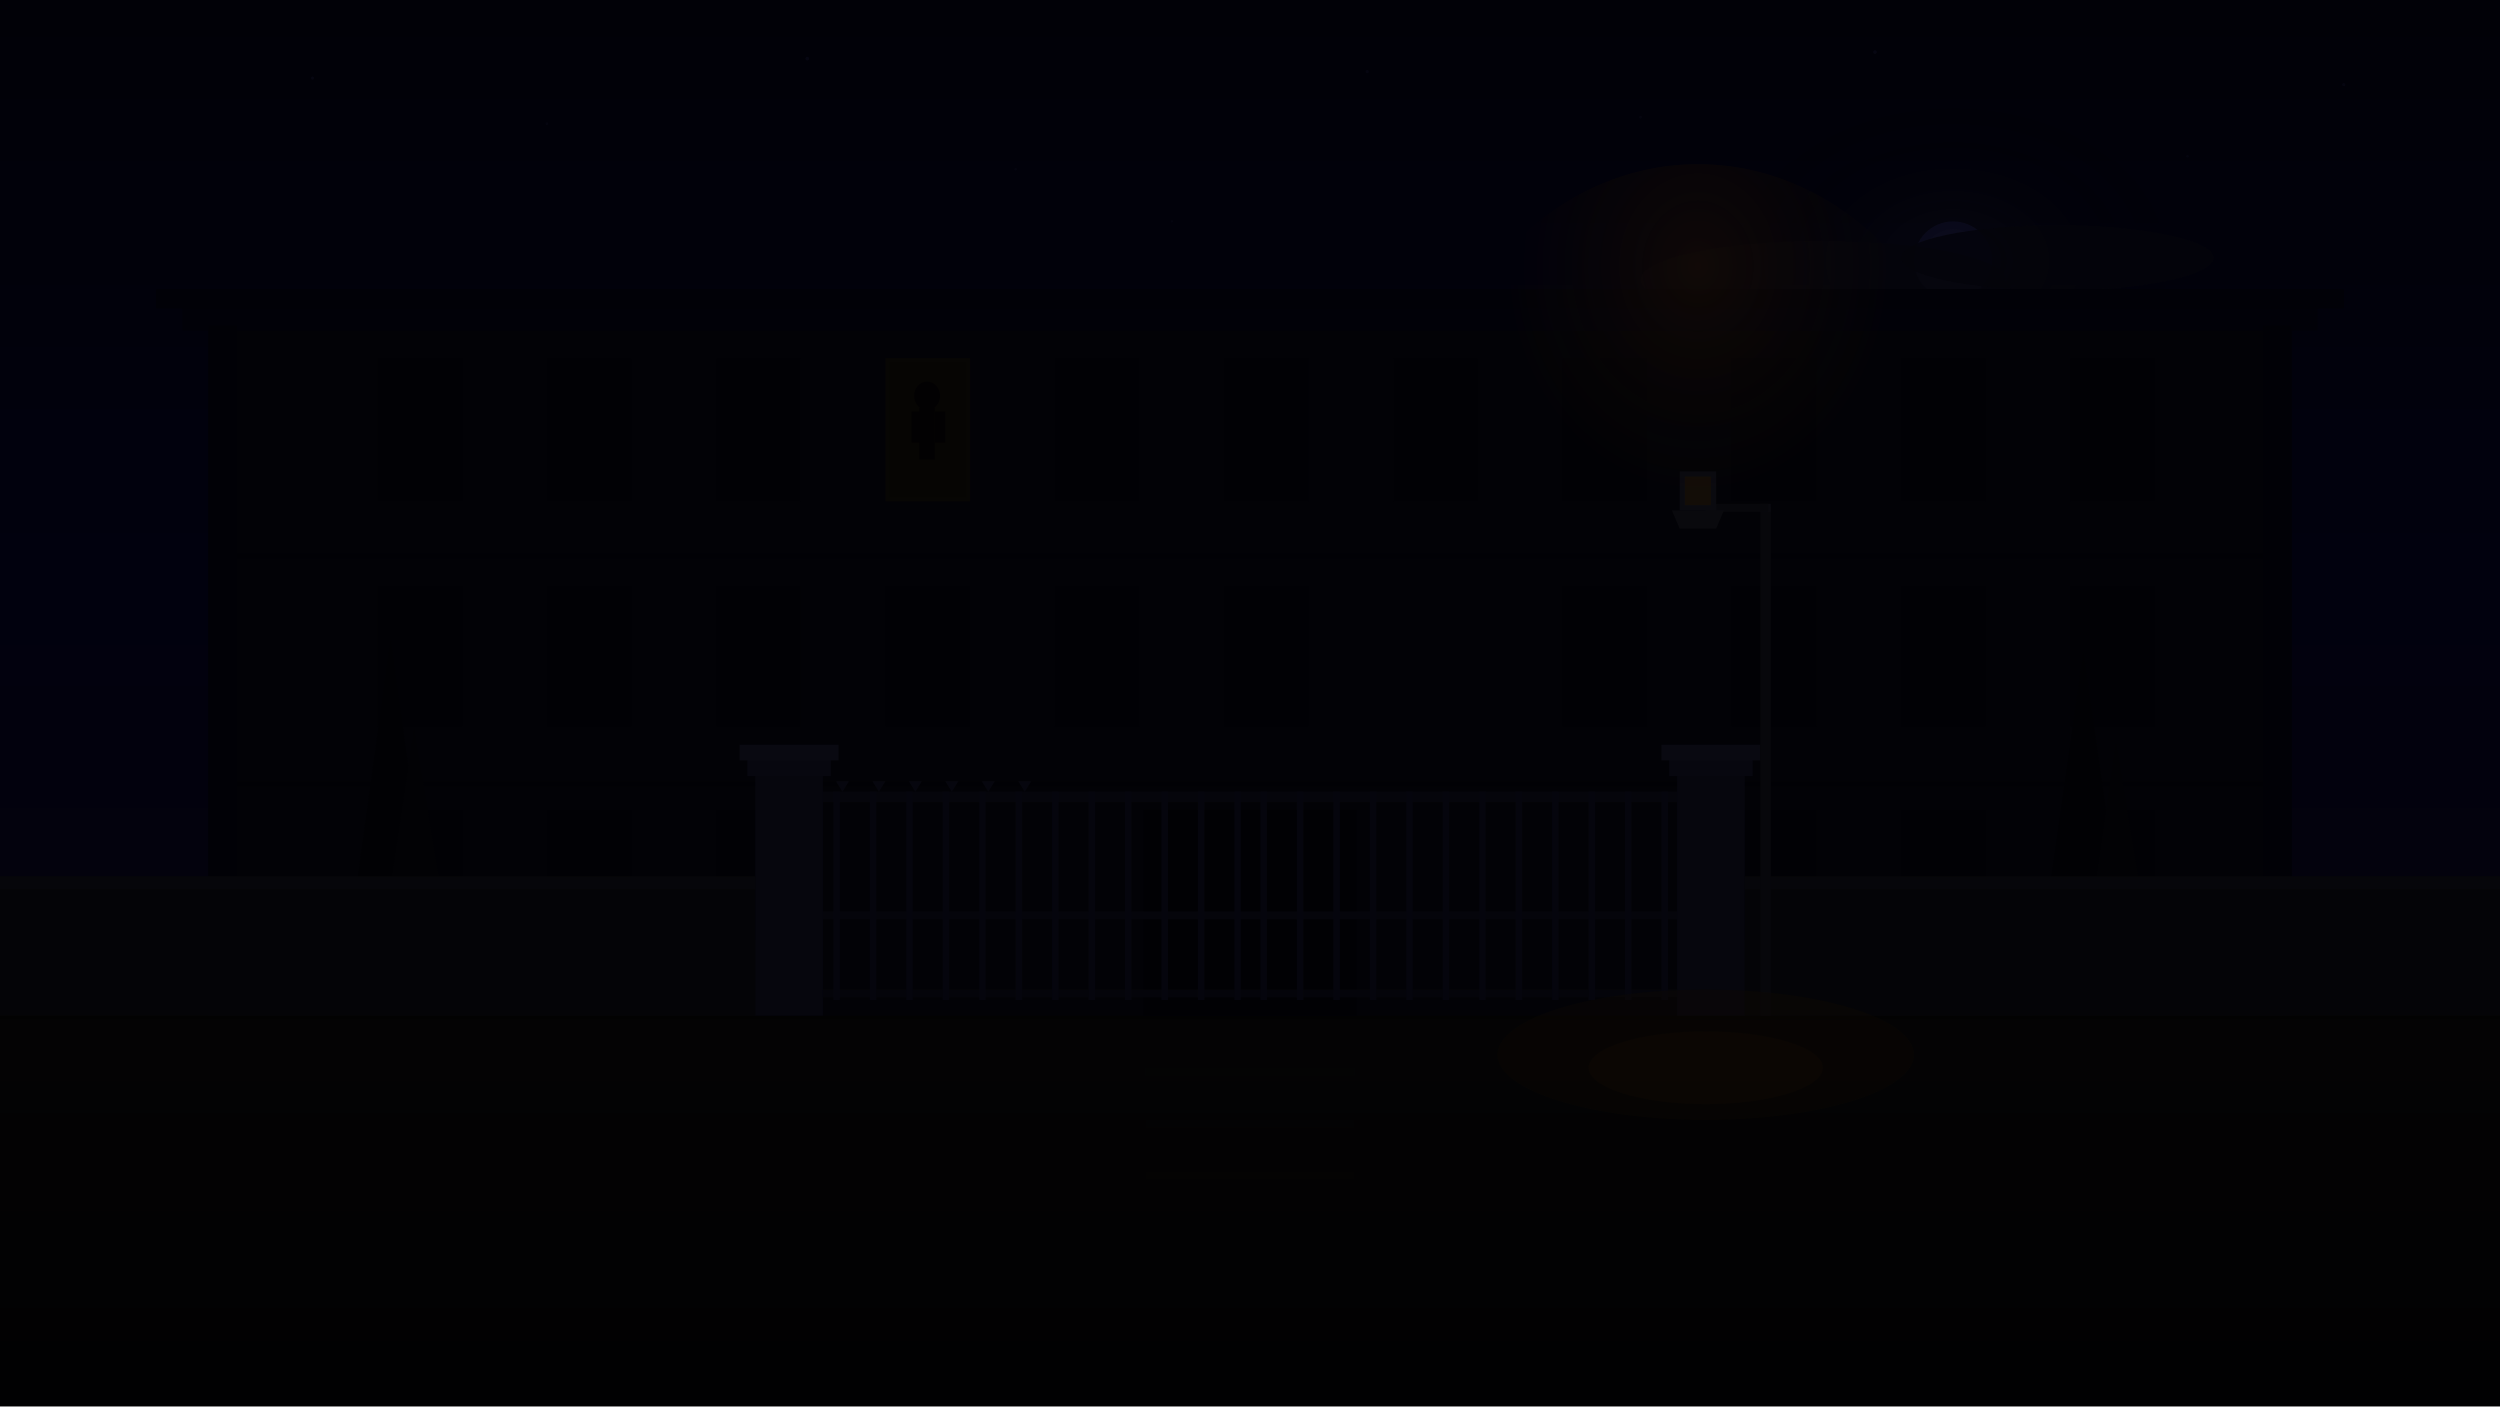
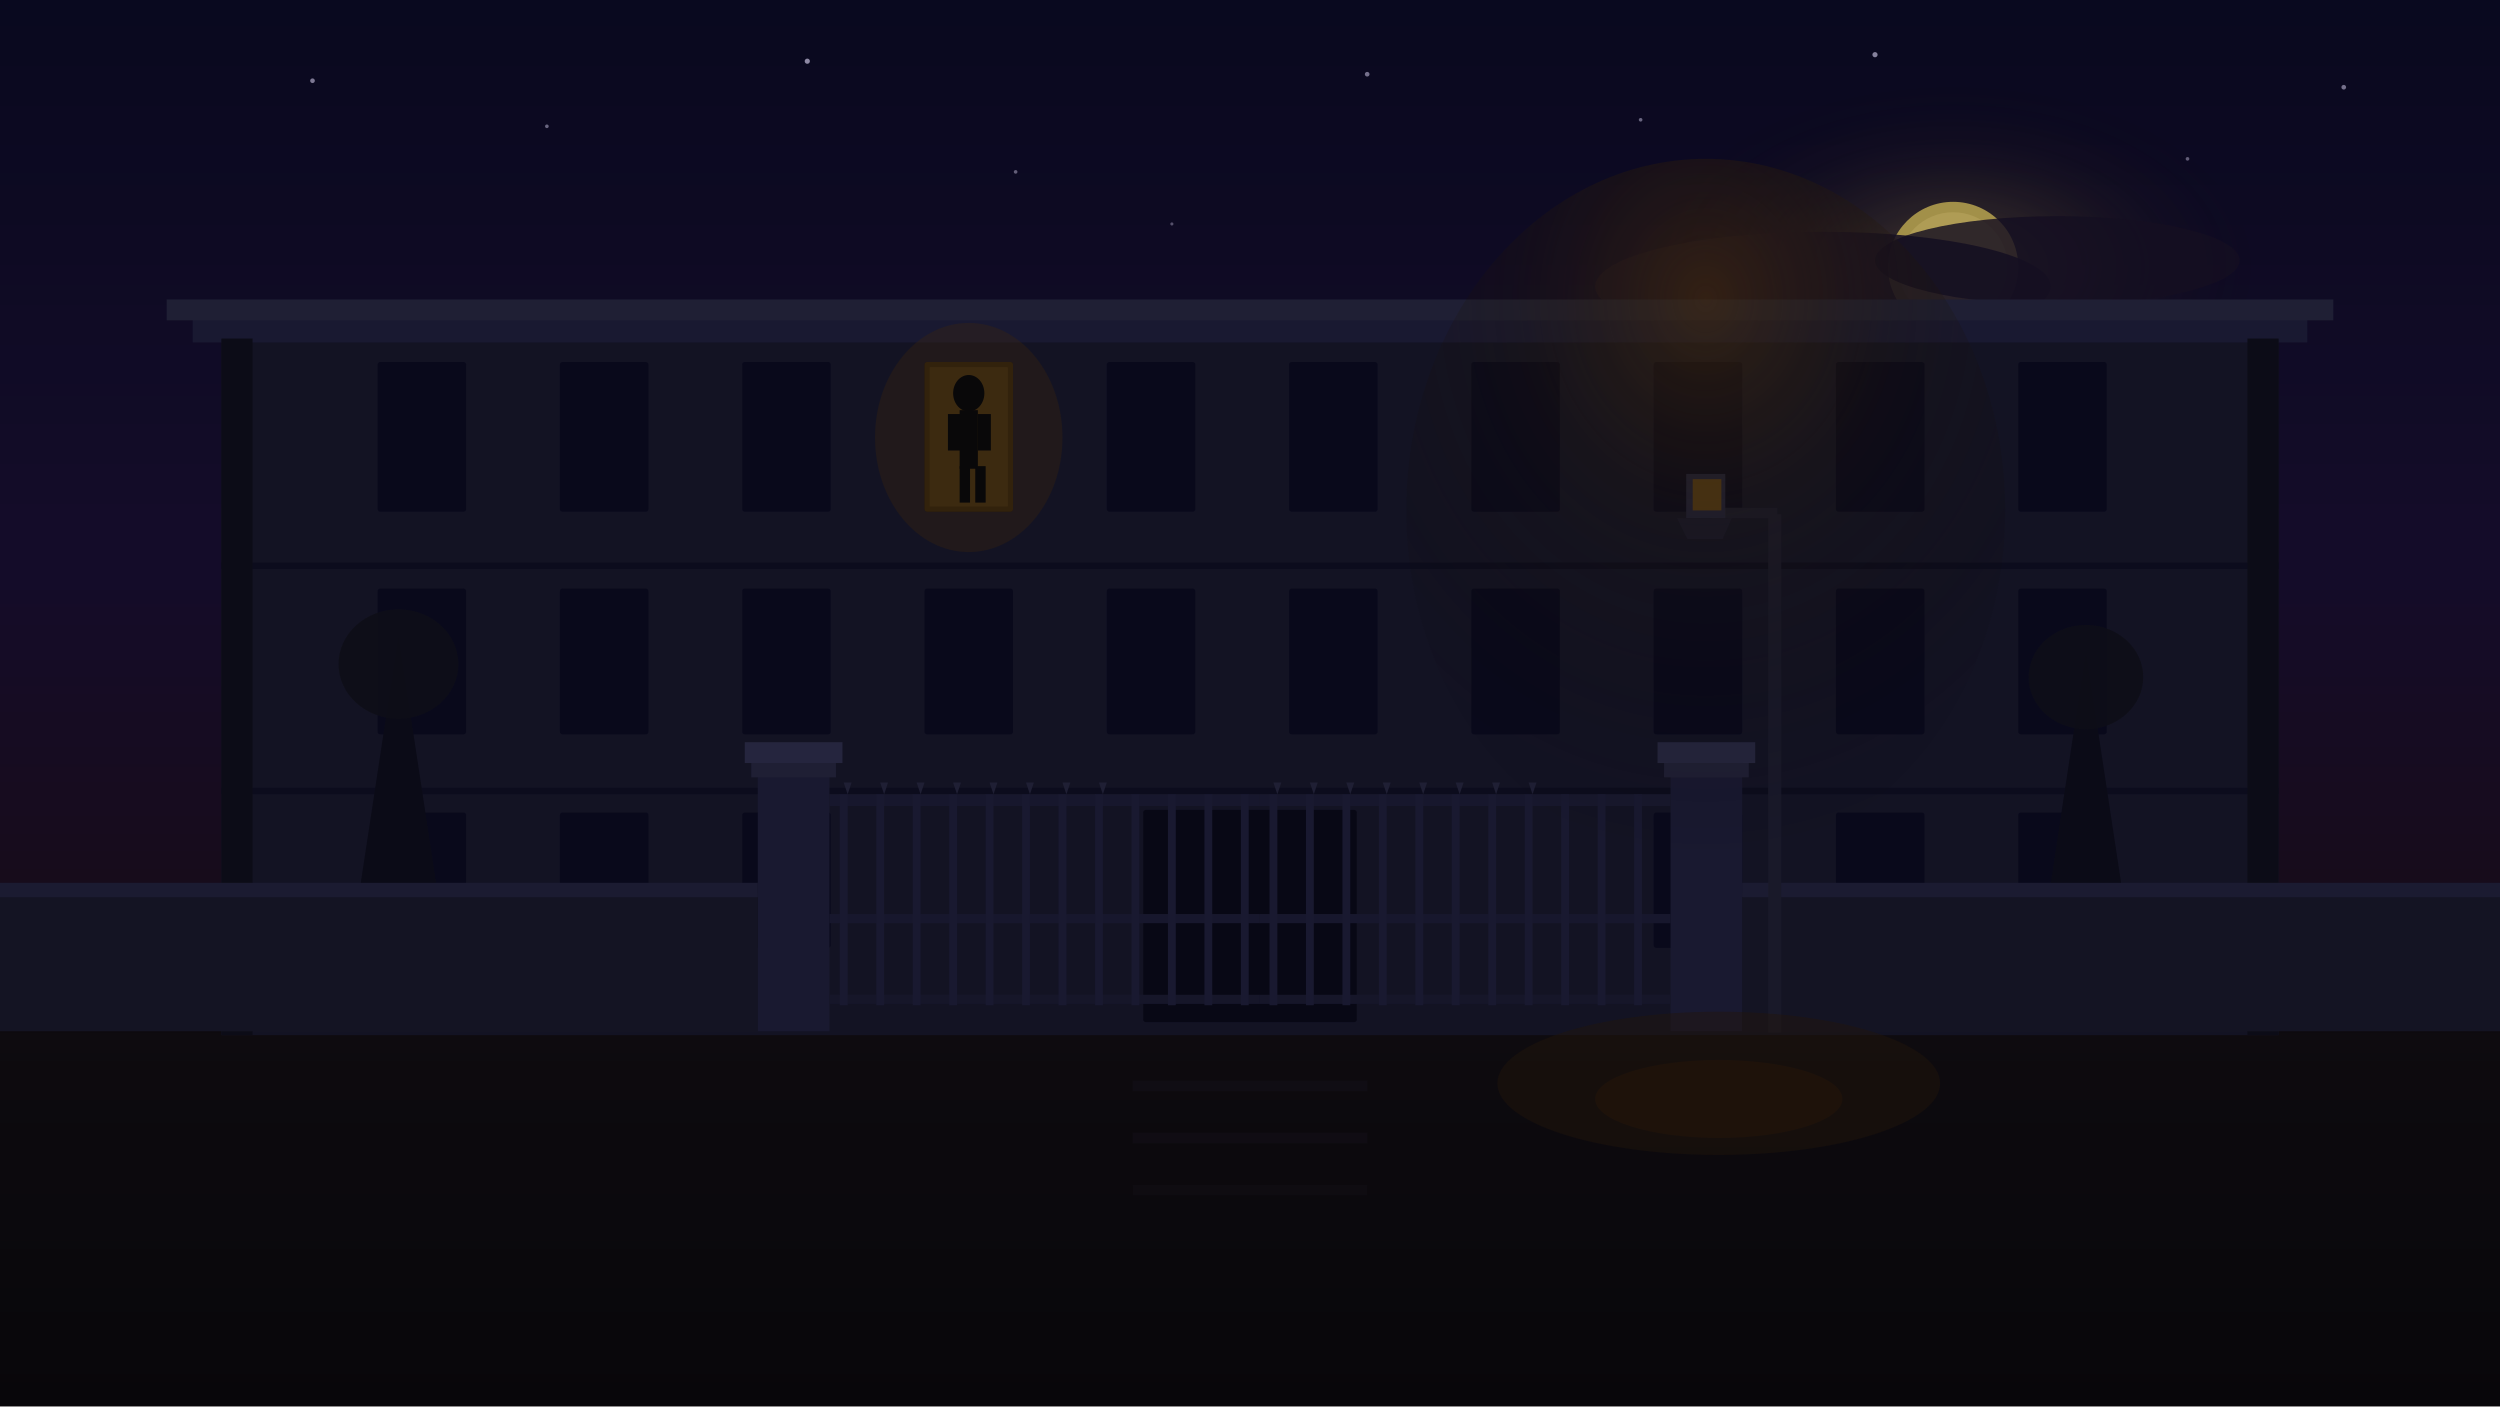
<svg xmlns="http://www.w3.org/2000/svg" viewBox="0 0 1920 1080">
  <defs>
    <linearGradient id="skyG" x1="0" y1="0" x2="0" y2="1">
-       <stop offset="0%" stop-color="#010109" />
-       <stop offset="40%" stop-color="#020212" />
-       <stop offset="75%" stop-color="#050310" />
-       <stop offset="100%" stop-color="#080408" />
+       <stop offset="0%" stop-color="#0c0b22" />
+       <stop offset="40%" stop-color="#1a1030" />
+       <stop offset="75%" stop-color="#200e14" />
+       <stop offset="100%" stop-color="#140c0c" />
    </linearGradient>
-     <radialGradient id="lampGlow" cx="50%" cy="15%" r="85%">
-       <stop offset="0%" stop-color="#1e1006" stop-opacity="0.7" />
-       <stop offset="40%" stop-color="#12090400" stop-opacity="0.25" />
+     <radialGradient id="lampGlow" cx="50%" cy="20%" r="80%">
+       <stop offset="0%" stop-color="#5a3808" stop-opacity="0.6" />
+       <stop offset="40%" stop-color="#2a1c04" stop-opacity="0.25" />
      <stop offset="100%" stop-color="transparent" />
    </radialGradient>
    <linearGradient id="groundG" x1="0" y1="0" x2="0" y2="1">
-       <stop offset="0%" stop-color="#050404" />
-       <stop offset="100%" stop-color="#020202" />
+       <stop offset="0%" stop-color="#120e0e" />
+       <stop offset="100%" stop-color="#0a0808" />
    </linearGradient>
-     <radialGradient id="moonG" cx="50%" cy="50%" r="50%">
-       <stop offset="0%" stop-color="#10101e" stop-opacity="0.45" />
+     <radialGradient id="moonHalo" cx="50%" cy="50%" r="50%">
+       <stop offset="0%" stop-color="#b8a050" stop-opacity="0.45" />
+       <stop offset="60%" stop-color="#604820" stop-opacity="0.12" />
      <stop offset="100%" stop-color="transparent" />
    </radialGradient>
  </defs>
  <rect width="1920" height="1080" fill="url(#skyG)" />
-   <circle cx="240" cy="60" r="1.2" fill="#0d0d1e" opacity="0.6" />
-   <circle cx="420" cy="95" r="1.0" fill="#0c0c1c" opacity="0.5" />
-   <circle cx="620" cy="45" r="1.4" fill="#0e0e20" opacity="0.6" />
-   <circle cx="780" cy="130" r="1.0" fill="#0c0c1e" opacity="0.4" />
-   <circle cx="1050" cy="55" r="1.2" fill="#0d0d1e" opacity="0.55" />
-   <circle cx="1260" cy="90" r="1.0" fill="#0c0c1c" opacity="0.5" />
-   <circle cx="1440" cy="40" r="1.4" fill="#0e0e20" opacity="0.6" />
-   <circle cx="1680" cy="120" r="1.0" fill="#0c0c1e" opacity="0.4" />
-   <circle cx="1800" cy="65" r="1.2" fill="#0d0d1e" opacity="0.55" />
-   <circle cx="900" cy="170" r="0.9" fill="#0c0c1e" opacity="0.4" />
-   <ellipse cx="1500" cy="200" rx="180" ry="130" fill="url(#moonG)" />
-   <circle cx="1500" cy="200" r="30" fill="#0d0d22" />
-   <circle cx="1500" cy="200" r="24" fill="#0f0f25" />
-   <ellipse cx="1400" cy="215" rx="140" ry="30" fill="#06060e" opacity="0.8" />
-   <ellipse cx="1580" cy="198" rx="120" ry="25" fill="#05050d" opacity="0.85" />
-   <rect x="0" y="780" width="1920" height="300" fill="url(#groundG)" />
-   <rect x="0" y="778" width="1920" height="5" fill="#030302" />
-   <rect x="880" y="820" width="160" height="6" fill="#060604" opacity="0.5" />
-   <rect x="880" y="860" width="160" height="6" fill="#060604" opacity="0.4" />
-   <rect x="880" y="900" width="160" height="6" fill="#060604" opacity="0.3" />
-   <rect x="160" y="250" width="1600" height="530" fill="#030307" />
-   <rect x="160" y="425" width="1600" height="4" fill="#020206" />
-   <rect x="160" y="600" width="1600" height="4" fill="#020205" />
-   <rect x="140" y="234" width="1640" height="20" fill="#02020a" />
-   <rect x="120" y="222" width="1680" height="15" fill="#020208" />
-   <rect x="160" y="250" width="22" height="530" fill="#020207" />
-   <rect x="1738" y="250" width="22" height="530" fill="#020207" />
-   <rect x="290" y="275" width="65" height="110" fill="#020206" />
-   <rect x="420" y="275" width="65" height="110" fill="#020206" />
-   <rect x="550" y="275" width="65" height="110" fill="#020206" />
-   <rect x="680" y="275" width="65" height="110" fill="#020206" />
-   <rect x="810" y="275" width="65" height="110" fill="#020206" />
-   <rect x="940" y="275" width="65" height="110" fill="#020206" />
-   <rect x="1070" y="275" width="65" height="110" fill="#020206" />
-   <rect x="1200" y="275" width="65" height="110" fill="#020206" />
-   <rect x="1330" y="275" width="65" height="110" fill="#020206" />
-   <rect x="1460" y="275" width="65" height="110" fill="#020206" />
-   <rect x="1590" y="275" width="65" height="110" fill="#020206" />
-   <rect x="680" y="275" width="65" height="110" fill="#0a0804" />
-   <rect x="683" y="278" width="59" height="104" fill="#090703" />
-   <ellipse cx="712" cy="304" rx="10" ry="11" fill="#030202" />
-   <rect x="706" y="313" width="12" height="40" fill="#030202" />
-   <rect x="700" y="316" width="8" height="24" fill="#030202" />
-   <rect x="718" y="316" width="8" height="24" fill="#030202" />
-   <ellipse cx="712" cy="330" rx="55" ry="70" fill="#12090200" opacity="0.3" />
-   <rect x="290" y="450" width="65" height="108" fill="#020205" />
-   <rect x="420" y="450" width="65" height="108" fill="#020205" />
-   <rect x="550" y="450" width="65" height="108" fill="#020205" />
-   <rect x="680" y="450" width="65" height="108" fill="#020205" />
-   <rect x="810" y="450" width="65" height="108" fill="#020205" />
-   <rect x="940" y="450" width="65" height="108" fill="#020205" />
-   <rect x="1200" y="450" width="65" height="108" fill="#020205" />
-   <rect x="1330" y="450" width="65" height="108" fill="#020205" />
-   <rect x="1460" y="450" width="65" height="108" fill="#020205" />
-   <rect x="1590" y="450" width="65" height="108" fill="#020205" />
-   <rect x="290" y="622" width="65" height="100" fill="#020205" />
-   <rect x="420" y="622" width="65" height="100" fill="#020205" />
-   <rect x="550" y="622" width="65" height="100" fill="#020205" />
-   <rect x="1330" y="622" width="65" height="100" fill="#020205" />
-   <rect x="1460" y="622" width="65" height="100" fill="#020205" />
-   <rect x="1590" y="622" width="65" height="100" fill="#020205" />
-   <rect x="878" y="622" width="164" height="158" fill="#010104" />
-   <path d="M 260,780 L 300,490 L 340,780 Z" fill="#020204" />
-   <path d="M 285,780 L 318,560 L 355,780 Z" fill="#030305" />
-   <rect x="297" y="720" width="8" height="60" fill="#030304" />
-   <path d="M 1560,780 L 1600,500 L 1640,780 Z" fill="#020204" />
-   <path d="M 1595,780 L 1625,570 L 1660,780 Z" fill="#030305" />
-   <rect x="1608" y="725" width="8" height="55" fill="#030304" />
-   <rect x="580" y="588" width="52" height="192" fill="#080810" />
-   <rect x="574" y="580" width="64" height="16" fill="#0a0a14" />
-   <rect x="568" y="572" width="76" height="12" fill="#0c0c16" />
-   <rect x="1288" y="588" width="52" height="192" fill="#080810" />
-   <rect x="1282" y="580" width="64" height="16" fill="#0a0a14" />
-   <rect x="1276" y="572" width="76" height="12" fill="#0c0c16" />
-   <rect x="632" y="608" width="328" height="8" fill="#07070e" />
-   <rect x="632" y="700" width="328" height="6" fill="#07070e" />
-   <rect x="632" y="760" width="328" height="6" fill="#06060c" />
-   <rect x="640" y="608" width="5" height="160" fill="#070710" />
-   <rect x="668" y="608" width="5" height="160" fill="#070710" />
-   <rect x="696" y="608" width="5" height="160" fill="#070710" />
-   <rect x="724" y="608" width="5" height="160" fill="#070710" />
-   <rect x="752" y="608" width="5" height="160" fill="#070710" />
-   <rect x="780" y="608" width="5" height="160" fill="#070710" />
-   <rect x="808" y="608" width="5" height="160" fill="#070710" />
-   <rect x="836" y="608" width="5" height="160" fill="#070710" />
-   <rect x="864" y="608" width="5" height="160" fill="#070710" />
-   <rect x="892" y="608" width="5" height="160" fill="#070710" />
-   <rect x="920" y="608" width="5" height="160" fill="#070710" />
-   <rect x="948" y="608" width="5" height="160" fill="#070710" />
-   <rect x="960" y="608" width="328" height="8" fill="#07070e" />
-   <rect x="960" y="700" width="328" height="6" fill="#07070e" />
-   <rect x="960" y="760" width="328" height="6" fill="#06060c" />
-   <rect x="968" y="608" width="5" height="160" fill="#070710" />
-   <rect x="996" y="608" width="5" height="160" fill="#070710" />
-   <rect x="1024" y="608" width="5" height="160" fill="#070710" />
-   <rect x="1052" y="608" width="5" height="160" fill="#070710" />
-   <rect x="1080" y="608" width="5" height="160" fill="#070710" />
-   <rect x="1108" y="608" width="5" height="160" fill="#070710" />
-   <rect x="1136" y="608" width="5" height="160" fill="#070710" />
-   <rect x="1164" y="608" width="5" height="160" fill="#070710" />
-   <rect x="1192" y="608" width="5" height="160" fill="#070710" />
-   <rect x="1220" y="608" width="5" height="160" fill="#070710" />
-   <rect x="1248" y="608" width="5" height="160" fill="#070710" />
-   <rect x="1276" y="608" width="5" height="160" fill="#070710" />
-   <polygon points="642,600 647,608 652,600" fill="#090912" />
-   <polygon points="670,600 675,608 680,600" fill="#090912" />
-   <polygon points="698,600 703,608 708,600" fill="#090912" />
-   <polygon points="726,600 731,608 736,600" fill="#090912" />
-   <polygon points="754,600 759,608 764,600" fill="#090912" />
-   <polygon points="782,600 787,608 792,600" fill="#090912" />
-   <rect x="0" y="680" width="580" height="100" fill="#060608" />
-   <rect x="1340" y="680" width="580" height="100" fill="#060608" />
-   <rect x="0" y="673" width="580" height="10" fill="#08080c" />
-   <rect x="1340" y="673" width="580" height="10" fill="#08080c" />
-   <rect x="1352" y="390" width="8" height="390" fill="#0a0a0e" />
-   <rect x="1352" y="387" width="8" height="6" fill="#0c0c12" />
-   <rect x="1310" y="387" width="48" height="6" fill="#0a0a0e" />
-   <rect x="1290" y="362" width="28" height="30" fill="#0e0e14" />
-   <rect x="1294" y="366" width="20" height="22" fill="#1a1208" />
-   <polygon points="1284,392 1324,392 1318,406 1290,406" fill="#0c0c10" />
-   <ellipse cx="1304" cy="386" rx="220" ry="260" fill="url(#lampGlow)" />
-   <ellipse cx="1310" cy="810" rx="160" ry="50" fill="#120b02" opacity="0.4" />
-   <ellipse cx="1310" cy="820" rx="90" ry="28" fill="#160d03" opacity="0.35" />
-   <rect width="1920" height="1080" fill="#000004" opacity="0.28" />
+   <circle cx="240" cy="62" r="1.8" fill="#d0c8e8" opacity="0.75" />
+   <circle cx="420" cy="97" r="1.4" fill="#c8c0e0" opacity="0.65" />
+   <circle cx="620" cy="47" r="2.0" fill="#e0d8f8" opacity="0.8" />
+   <circle cx="780" cy="132" r="1.4" fill="#c8c0e0" opacity="0.6" />
+   <circle cx="1050" cy="57" r="1.8" fill="#d0c8e8" opacity="0.7" />
+   <circle cx="1260" cy="92" r="1.4" fill="#c8c0e0" opacity="0.65" />
+   <circle cx="1440" cy="42" r="2.0" fill="#e0d8f8" opacity="0.75" />
+   <circle cx="1680" cy="122" r="1.4" fill="#c8c0e0" opacity="0.6" />
+   <circle cx="1800" cy="67" r="1.8" fill="#d0c8e8" opacity="0.7" />
+   <circle cx="900" cy="172" r="1.2" fill="#b8b0d0" opacity="0.55" />
+   <ellipse cx="1500" cy="205" rx="240" ry="145" fill="url(#moonHalo)" />
+   <circle cx="1500" cy="205" r="50" fill="#d0b858" />
+   <circle cx="1500" cy="205" r="42" fill="#e0c868" />
+   <ellipse cx="1400" cy="220" rx="175" ry="42" fill="#1e1428" opacity="0.88" />
+   <ellipse cx="1580" cy="200" rx="140" ry="34" fill="#1a1224" opacity="0.82" />
+   <rect x="0" y="790" width="1920" height="290" fill="url(#groundG)" />
+   <rect x="0" y="788" width="1920" height="5" fill="#100c0c" />
+   <rect x="870" y="830" width="180" height="8" fill="#18141a" opacity="0.6" />
+   <rect x="870" y="870" width="180" height="8" fill="#18141a" opacity="0.5" />
+   <rect x="870" y="910" width="180" height="8" fill="#18141a" opacity="0.4" />
+   <rect x="170" y="260" width="1580" height="535" fill="#181828" />
+   <rect x="148" y="243" width="1624" height="20" fill="#20203a" />
+   <rect x="128" y="230" width="1664" height="16" fill="#28283e" />
+   <rect x="170" y="432" width="1580" height="5" fill="#101020" />
+   <rect x="170" y="605" width="1580" height="5" fill="#101020" />
+   <rect x="170" y="260" width="24" height="535" fill="#101018" />
+   <rect x="1726" y="260" width="24" height="535" fill="#101018" />
+   <rect x="290" y="278" width="68" height="115" fill="#0c0c1e" rx="2" />
+   <rect x="430" y="278" width="68" height="115" fill="#0c0c1e" rx="2" />
+   <rect x="570" y="278" width="68" height="115" fill="#0c0c1e" rx="2" />
+   <rect x="710" y="278" width="68" height="115" fill="#0c0c1e" rx="2" />
+   <rect x="850" y="278" width="68" height="115" fill="#0c0c1e" rx="2" />
+   <rect x="990" y="278" width="68" height="115" fill="#0c0c1e" rx="2" />
+   <rect x="1130" y="278" width="68" height="115" fill="#0c0c1e" rx="2" />
+   <rect x="1270" y="278" width="68" height="115" fill="#0c0c1e" rx="2" />
+   <rect x="1410" y="278" width="68" height="115" fill="#0c0c1e" rx="2" />
+   <rect x="1550" y="278" width="68" height="115" fill="#0c0c1e" rx="2" />
+   <rect x="710" y="278" width="68" height="115" fill="#3a2a0a" rx="2" />
+   <rect x="714" y="282" width="60" height="107" fill="#4e3a14" />
+   <ellipse cx="744" cy="336" rx="72" ry="88" fill="#4a2e08" opacity="0.35" />
+   <ellipse cx="744" cy="302" rx="12" ry="14" fill="#0c0a06" />
+   <rect x="737" y="315" width="14" height="45" fill="#0c0a06" />
+   <rect x="728" y="318" width="10" height="28" fill="#0c0a06" />
+   <rect x="751" y="318" width="10" height="28" fill="#0c0a06" />
+   <rect x="737" y="358" width="8" height="28" fill="#0c0a06" />
+   <rect x="749" y="358" width="8" height="28" fill="#0c0a06" />
+   <rect x="290" y="452" width="68" height="112" fill="#0c0c1e" rx="2" />
+   <rect x="430" y="452" width="68" height="112" fill="#0c0c1e" rx="2" />
+   <rect x="570" y="452" width="68" height="112" fill="#0c0c1e" rx="2" />
+   <rect x="710" y="452" width="68" height="112" fill="#0c0c1e" rx="2" />
+   <rect x="850" y="452" width="68" height="112" fill="#0c0c1e" rx="2" />
+   <rect x="990" y="452" width="68" height="112" fill="#0c0c1e" rx="2" />
+   <rect x="1130" y="452" width="68" height="112" fill="#0c0c1e" rx="2" />
+   <rect x="1270" y="452" width="68" height="112" fill="#0c0c1e" rx="2" />
+   <rect x="1410" y="452" width="68" height="112" fill="#0c0c1e" rx="2" />
+   <rect x="1550" y="452" width="68" height="112" fill="#0c0c1e" rx="2" />
+   <rect x="290" y="624" width="68" height="104" fill="#0c0c1e" rx="2" />
+   <rect x="430" y="624" width="68" height="104" fill="#0c0c1e" rx="2" />
+   <rect x="570" y="624" width="68" height="104" fill="#0c0c1e" rx="2" />
+   <rect x="1270" y="624" width="68" height="104" fill="#0c0c1e" rx="2" />
+   <rect x="1410" y="624" width="68" height="104" fill="#0c0c1e" rx="2" />
+   <rect x="1550" y="624" width="68" height="104" fill="#0c0c1e" rx="2" />
+   <rect x="878" y="622" width="164" height="163" fill="#0a0a16" rx="2" />
+   <path d="M 260,790 L 306,488 L 352,790 Z" fill="#0e0e18" />
+   <rect x="298" y="720" width="12" height="70" fill="#181818" />
+   <ellipse cx="306" cy="510" rx="46" ry="42" fill="#121218" opacity="0.9" />
+   <path d="M 1558,790 L 1602,500 L 1646,790 Z" fill="#0e0e18" />
+   <rect x="1594" y="724" width="12" height="66" fill="#181818" />
+   <ellipse cx="1602" cy="520" rx="44" ry="40" fill="#121218" opacity="0.9" />
+   <rect x="582" y="592" width="55" height="200" fill="#202038" />
+   <rect x="577" y="583" width="65" height="14" fill="#28283e" />
+   <rect x="572" y="570" width="75" height="16" fill="#30304a" />
+   <rect x="1283" y="592" width="55" height="200" fill="#202038" />
+   <rect x="1278" y="583" width="65" height="14" fill="#28283e" />
+   <rect x="1273" y="570" width="75" height="16" fill="#30304a" />
+   <rect x="637" y="610" width="330" height="9" fill="#1e1e34" />
+   <rect x="637" y="702" width="330" height="7" fill="#1e1e34" />
+   <rect x="637" y="764" width="330" height="7" fill="#1c1c30" />
+   <rect x="645" y="610" width="6" height="162" fill="#202038" />
+   <rect x="673" y="610" width="6" height="162" fill="#202038" />
+   <rect x="701" y="610" width="6" height="162" fill="#202038" />
+   <rect x="729" y="610" width="6" height="162" fill="#202038" />
+   <rect x="757" y="610" width="6" height="162" fill="#202038" />
+   <rect x="785" y="610" width="6" height="162" fill="#202038" />
+   <rect x="813" y="610" width="6" height="162" fill="#202038" />
+   <rect x="841" y="610" width="6" height="162" fill="#202038" />
+   <rect x="869" y="610" width="6" height="162" fill="#202038" />
+   <rect x="897" y="610" width="6" height="162" fill="#202038" />
+   <rect x="925" y="610" width="6" height="162" fill="#202038" />
+   <rect x="953" y="610" width="6" height="162" fill="#202038" />
+   <polygon points="648,601 651,610 654,601" fill="#28283e" />
+   <polygon points="676,601 679,610 682,601" fill="#28283e" />
+   <polygon points="704,601 707,610 710,601" fill="#28283e" />
+   <polygon points="732,601 735,610 738,601" fill="#28283e" />
+   <polygon points="760,601 763,610 766,601" fill="#28283e" />
+   <polygon points="788,601 791,610 794,601" fill="#28283e" />
+   <polygon points="816,601 819,610 822,601" fill="#28283e" />
+   <polygon points="844,601 847,610 850,601" fill="#28283e" />
+   <rect x="967" y="610" width="316" height="9" fill="#1e1e34" />
+   <rect x="967" y="702" width="316" height="7" fill="#1e1e34" />
+   <rect x="967" y="764" width="316" height="7" fill="#1c1c30" />
+   <rect x="975" y="610" width="6" height="162" fill="#202038" />
+   <rect x="1003" y="610" width="6" height="162" fill="#202038" />
+   <rect x="1031" y="610" width="6" height="162" fill="#202038" />
+   <rect x="1059" y="610" width="6" height="162" fill="#202038" />
+   <rect x="1087" y="610" width="6" height="162" fill="#202038" />
+   <rect x="1115" y="610" width="6" height="162" fill="#202038" />
+   <rect x="1143" y="610" width="6" height="162" fill="#202038" />
+   <rect x="1171" y="610" width="6" height="162" fill="#202038" />
+   <rect x="1199" y="610" width="6" height="162" fill="#202038" />
+   <rect x="1227" y="610" width="6" height="162" fill="#202038" />
+   <rect x="1255" y="610" width="6" height="162" fill="#202038" />
+   <polygon points="978,601  981,610  984,601" fill="#28283e" />
+   <polygon points="1006,601 1009,610 1012,601" fill="#28283e" />
+   <polygon points="1034,601 1037,610 1040,601" fill="#28283e" />
+   <polygon points="1062,601 1065,610 1068,601" fill="#28283e" />
+   <polygon points="1090,601 1093,610 1096,601" fill="#28283e" />
+   <polygon points="1118,601 1121,610 1124,601" fill="#28283e" />
+   <polygon points="1146,601 1149,610 1152,601" fill="#28283e" />
+   <polygon points="1174,601 1177,610 1180,601" fill="#28283e" />
+   <rect x="0" y="686" width="582" height="106" fill="#1a1a28" />
+   <rect x="1338" y="686" width="582" height="106" fill="#1a1a28" />
+   <rect x="0" y="678" width="582" height="11" fill="#22223a" />
+   <rect x="1338" y="678" width="582" height="11" fill="#22223a" />
+   <rect x="1358" y="395" width="10" height="398" fill="#202030" />
+   <rect x="1315" y="390" width="50" height="8" fill="#202030" />
+   <rect x="1295" y="364" width="30" height="34" fill="#282840" />
+   <rect x="1300" y="368" width="22" height="24" fill="#6a4a18" />
+   <polygon points="1288,398 1330,398 1323,414 1296,414" fill="#1e1e30" />
+   <ellipse cx="1310" cy="392" rx="230" ry="270" fill="url(#lampGlow)" />
+   <ellipse cx="1320" cy="832" rx="170" ry="55" fill="#2a1a06" opacity="0.45" />
+   <ellipse cx="1320" cy="844" rx="95" ry="30" fill="#361e06" opacity="0.38" />
+   <rect width="1920" height="1080" fill="#000010" opacity="0.22" />
</svg>
